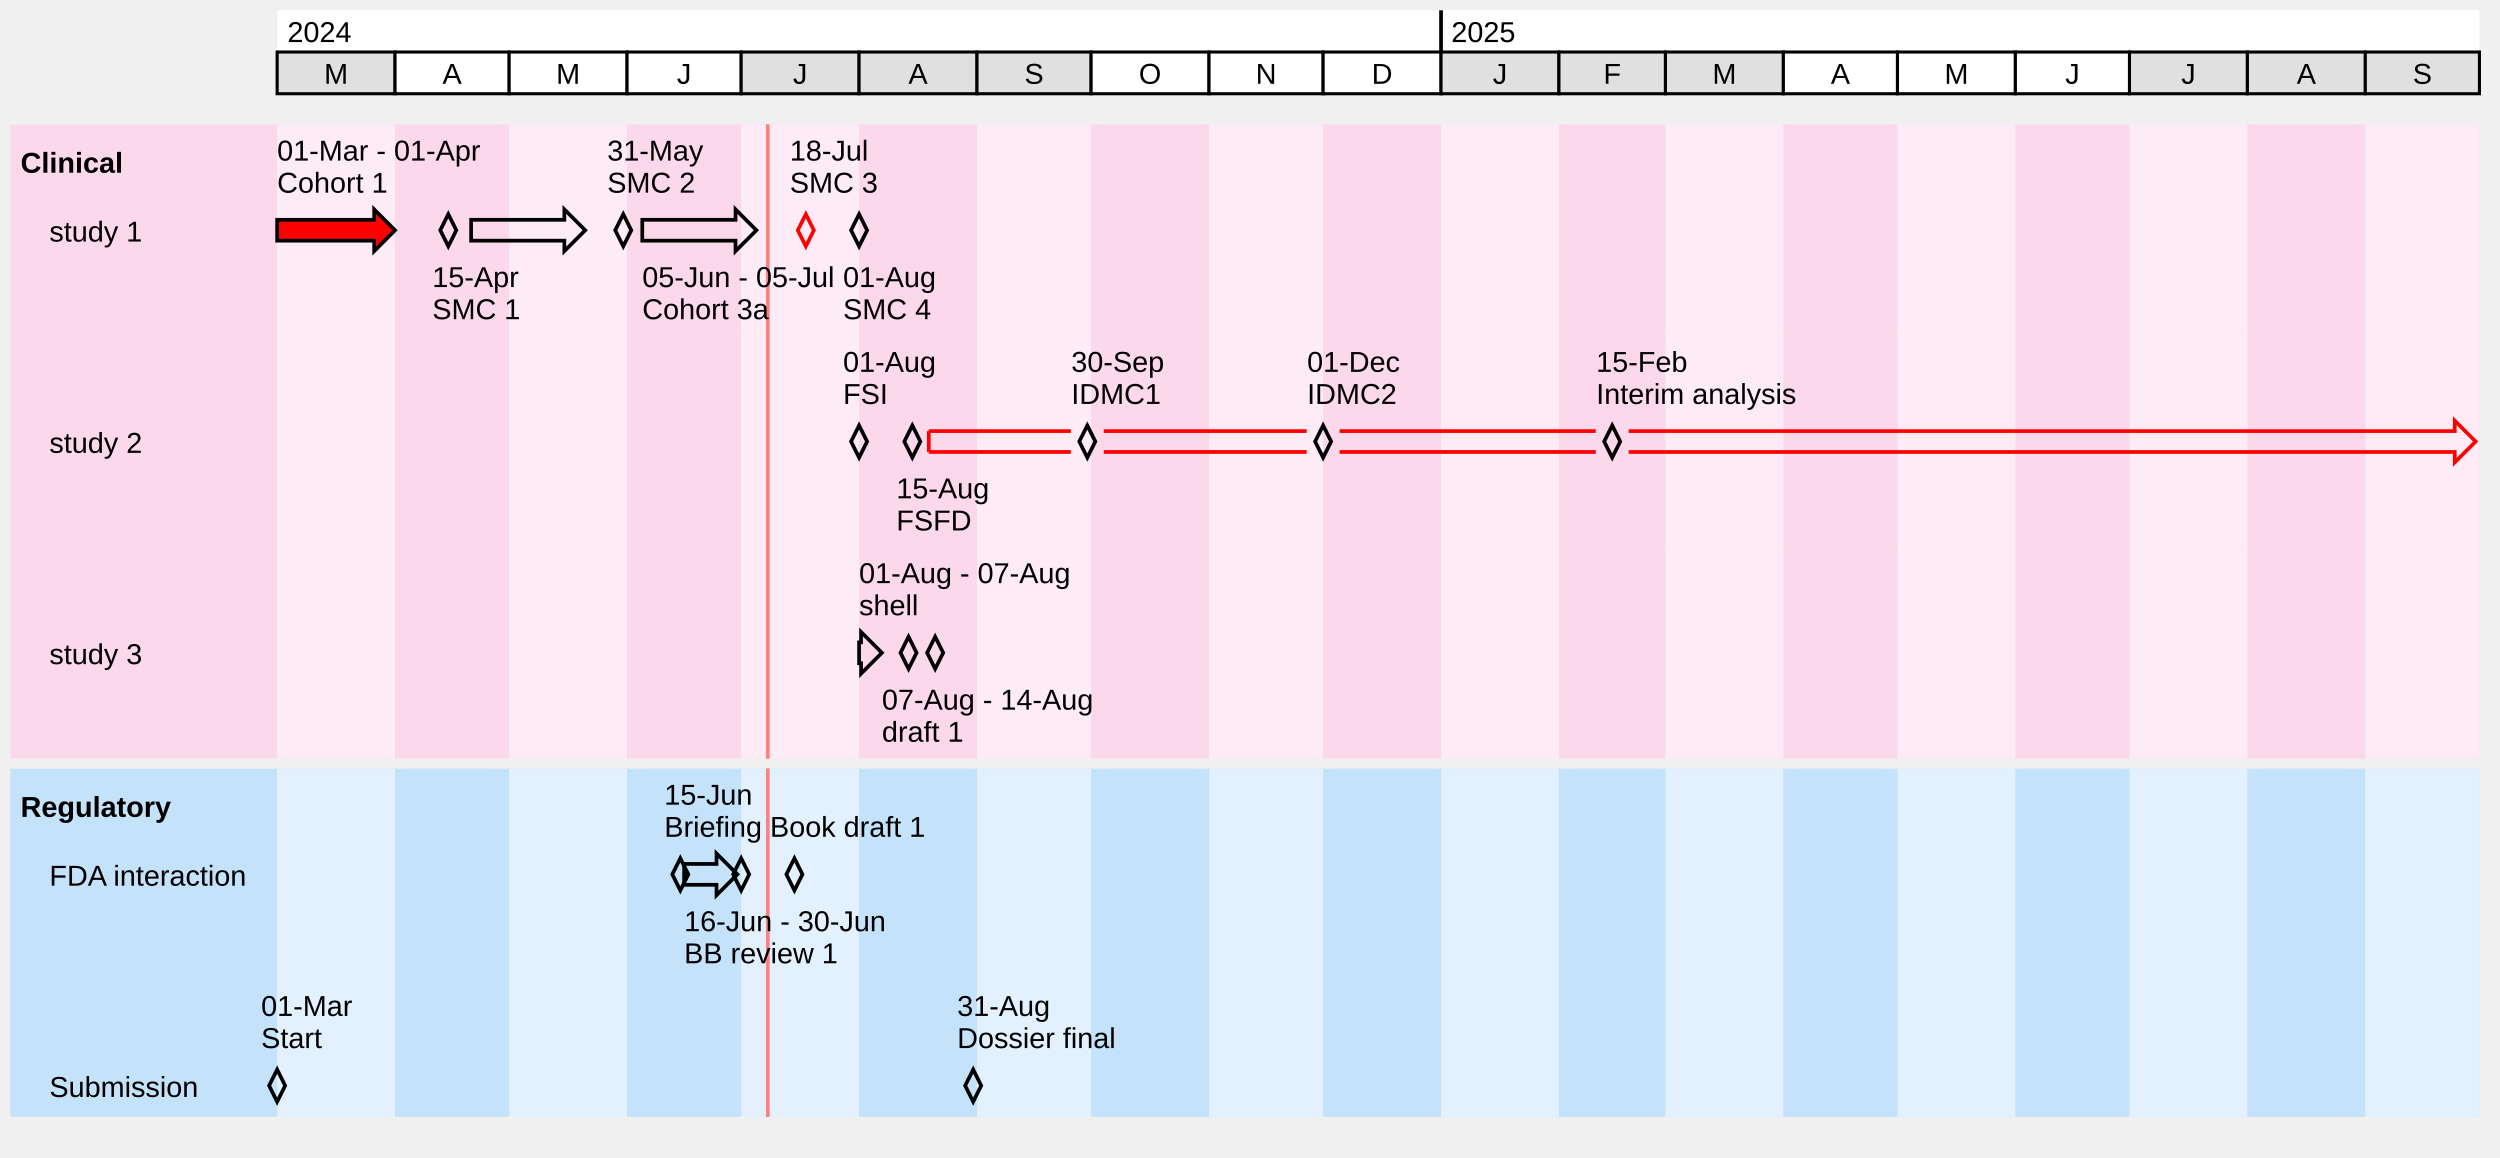
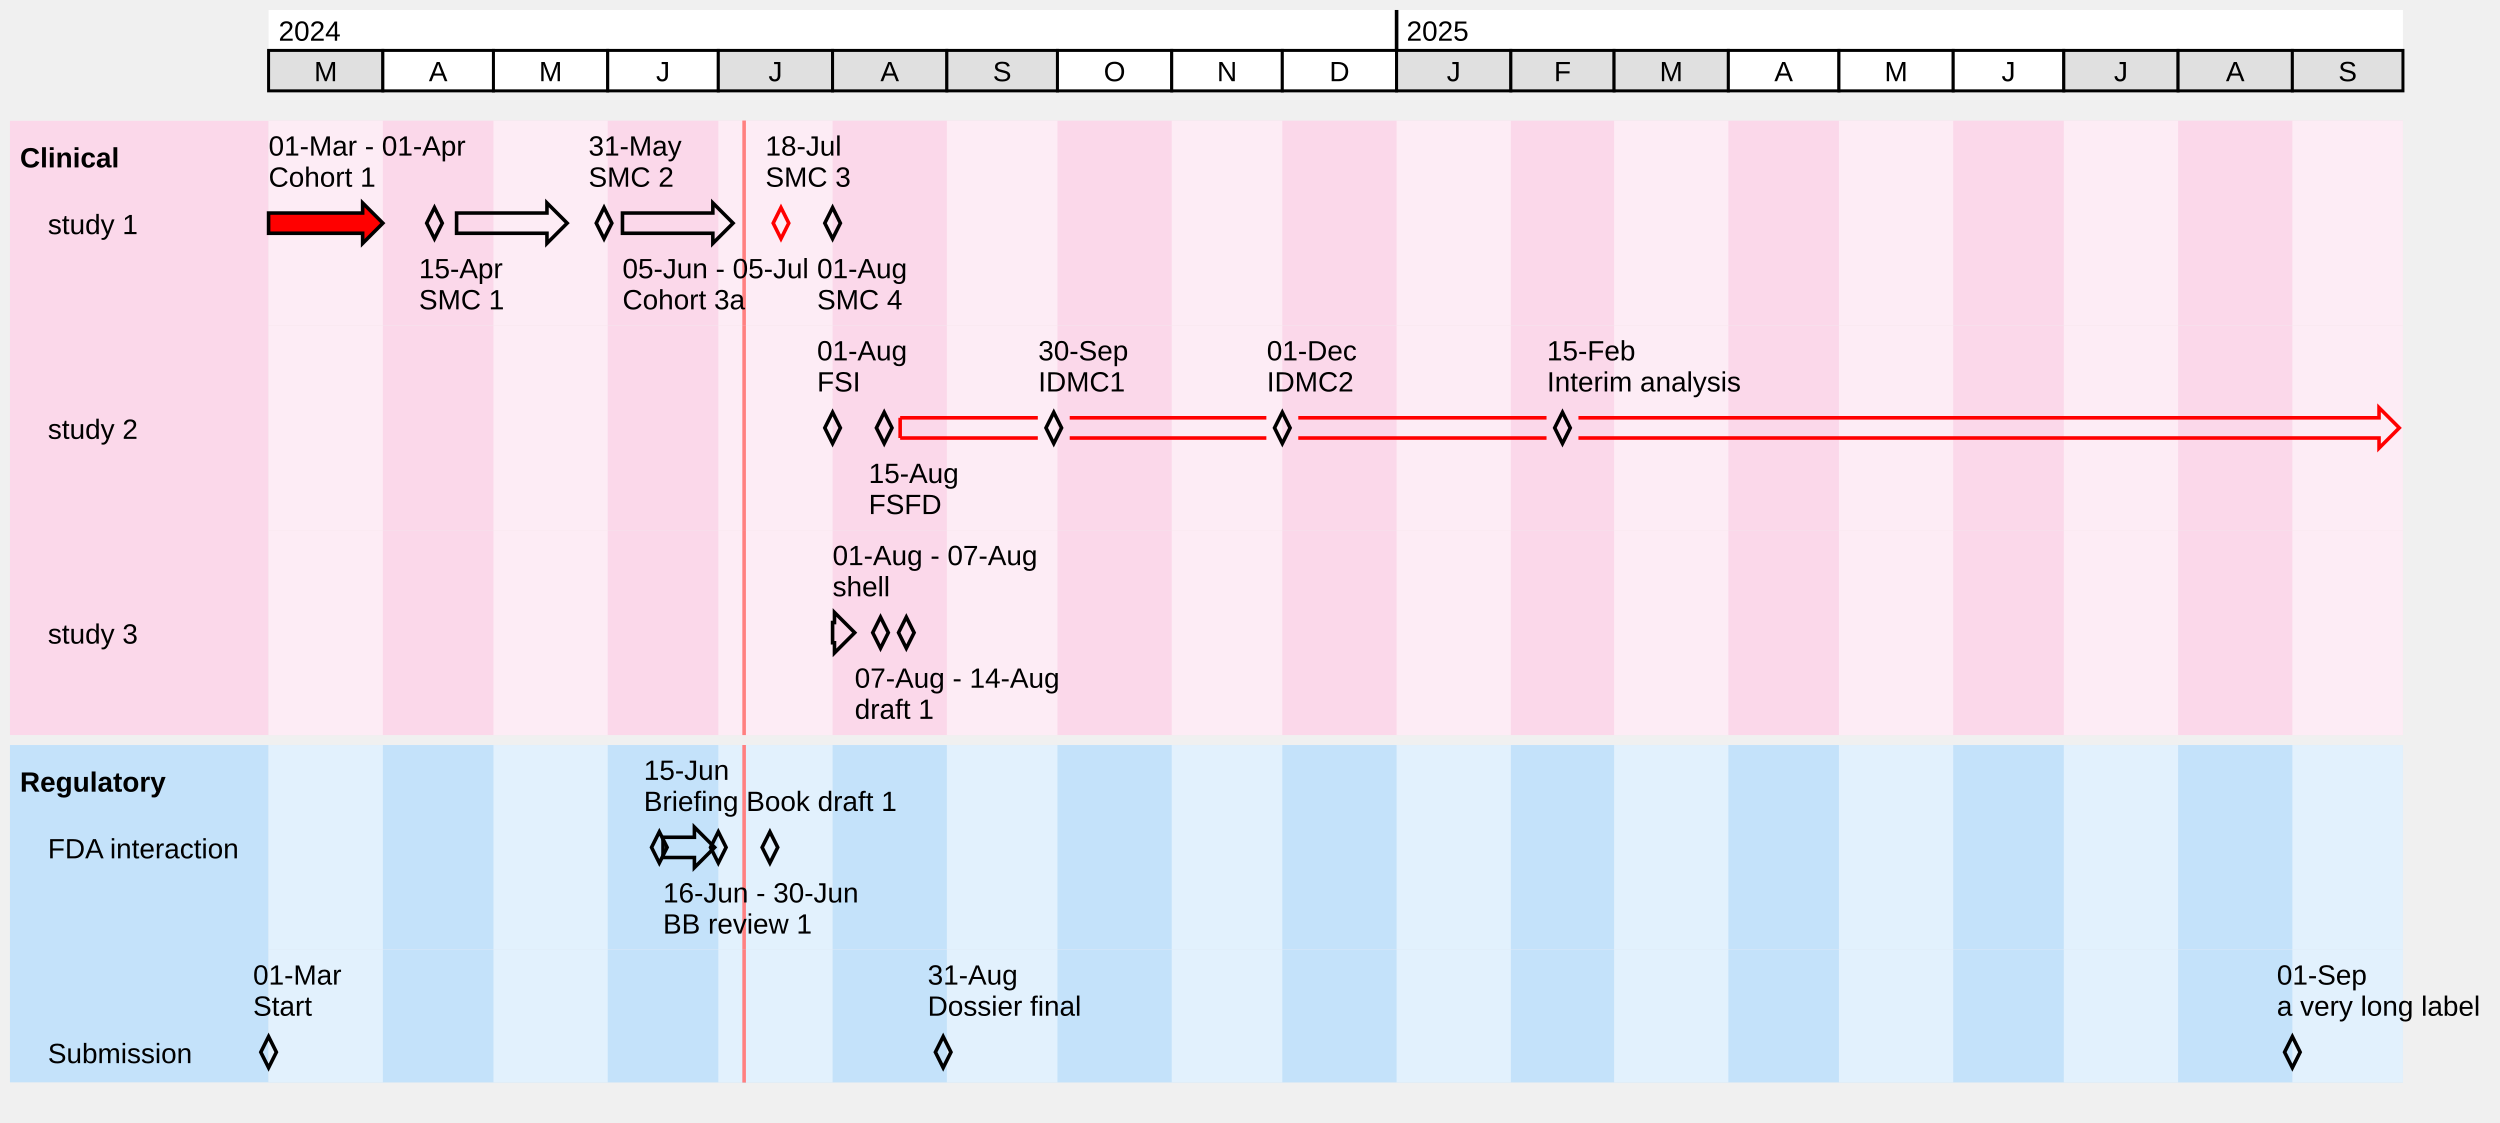
- <svg xmlns="http://www.w3.org/2000/svg" width="1215" height="562.76" viewbox="0 0 1200 0.452">
+ <svg xmlns="http://www.w3.org/2000/svg" width="1253.668" height="562.76" viewbox="0 0 1200 0.452">
  <style>text {font-family: Arial; font-size: 14.0px ;}</style>
  <rect x="5" y="5" width="1200" height="40.56" style="stroke:black;  stroke-width:0; fill:transparent; fill-opacity:1" />
  <text x="10" y="28.4" font-weight="bold" />
  <rect x="134.688" y="5" width="1070.312" height="20.28" style="stroke:black;  stroke-width:0; fill:#f0f0f0; fill-opacity:1" />
  <rect x="134.688" y="5" width="1070.312" height="20.28" style="stroke:transparent;  stroke-width:1; fill:white; fill-opacity:1" />
  <text x="705.345" y="20.44" font-weight="normal">2025</text>
  <line x1="700.345" y1="5" x2="700.345" y2="25.28" style="stroke:black; stroke-width:1.8; " />
  <text x="139.688" y="20.44" font-weight="normal">2024</text>
  <text x="24.0" y="30.64" font-weight="normal" />
  <rect x="134.688" y="25.28" width="1070.312" height="20.28" style="stroke:black;  stroke-width:0; fill:#f0f0f0; fill-opacity:1" />
  <rect x="134.688" y="25.28" width="1070.312" height="20.28" style="stroke:black;  stroke-width:0; fill:white; fill-opacity:1" />
  <rect x="134.688" y="25.28" width="57.305" height="20.28" style="stroke:black;  stroke-width:1.5; fill:#e0e0e0; fill-opacity:1" />
  <text x="157.512" y="40.72" font-weight="normal">M</text>
  <rect x="191.993" y="25.28" width="55.457" height="20.28" style="stroke:black;  stroke-width:1.5; fill:white; fill-opacity:1" />
  <text x="215.049" y="40.72" font-weight="normal">A</text>
  <rect x="247.449" y="25.28" width="57.305" height="20.28" style="stroke:black;  stroke-width:1.5; fill:white; fill-opacity:1" />
  <text x="270.274" y="40.72" font-weight="normal">M</text>
  <rect x="304.754" y="25.28" width="55.457" height="20.28" style="stroke:black;  stroke-width:1.5; fill:white; fill-opacity:1" />
  <text x="328.983" y="40.72" font-weight="normal">J</text>
  <rect x="360.211" y="25.28" width="57.305" height="20.28" style="stroke:black;  stroke-width:1.5; fill:#e0e0e0; fill-opacity:1" />
  <text x="385.364" y="40.72" font-weight="normal">J</text>
  <rect x="417.516" y="25.28" width="57.305" height="20.28" style="stroke:black;  stroke-width:1.5; fill:#e0e0e0; fill-opacity:1" />
  <text x="441.497" y="40.72" font-weight="normal">A</text>
  <rect x="474.821" y="25.28" width="55.457" height="20.28" style="stroke:black;  stroke-width:1.5; fill:#e0e0e0; fill-opacity:1" />
  <text x="497.878" y="40.72" font-weight="normal">S</text>
  <rect x="530.278" y="25.28" width="57.305" height="20.28" style="stroke:black;  stroke-width:1.5; fill:white; fill-opacity:1" />
  <text x="553.485" y="40.72" font-weight="normal">O</text>
  <rect x="587.583" y="25.28" width="55.457" height="20.28" style="stroke:black;  stroke-width:1.5; fill:white; fill-opacity:1" />
  <text x="610.257" y="40.72" font-weight="normal">N</text>
  <rect x="643.04" y="25.28" width="57.305" height="20.28" style="stroke:black;  stroke-width:1.5; fill:white; fill-opacity:1" />
  <text x="666.638" y="40.72" font-weight="normal">D</text>
  <rect x="700.345" y="25.28" width="57.305" height="20.28" style="stroke:black;  stroke-width:1.5; fill:#e0e0e0; fill-opacity:1" />
  <text x="725.497" y="40.72" font-weight="normal">J</text>
  <rect x="757.65" y="25.28" width="51.759" height="20.28" style="stroke:black;  stroke-width:1.5; fill:#e0e0e0; fill-opacity:1" />
  <text x="779.256" y="40.72" font-weight="normal">F</text>
  <rect x="809.41" y="25.28" width="57.305" height="20.28" style="stroke:black;  stroke-width:1.5; fill:#e0e0e0; fill-opacity:1" />
  <text x="832.234" y="40.72" font-weight="normal">M</text>
  <rect x="866.715" y="25.28" width="55.457" height="20.28" style="stroke:black;  stroke-width:1.5; fill:white; fill-opacity:1" />
  <text x="889.771" y="40.72" font-weight="normal">A</text>
  <rect x="922.171" y="25.28" width="57.305" height="20.28" style="stroke:black;  stroke-width:1.5; fill:white; fill-opacity:1" />
  <text x="944.996" y="40.72" font-weight="normal">M</text>
  <rect x="979.476" y="25.28" width="55.457" height="20.28" style="stroke:black;  stroke-width:1.5; fill:white; fill-opacity:1" />
  <text x="1003.705" y="40.72" font-weight="normal">J</text>
  <rect x="1034.933" y="25.28" width="57.305" height="20.28" style="stroke:black;  stroke-width:1.5; fill:#e0e0e0; fill-opacity:1" />
  <text x="1060.086" y="40.72" font-weight="normal">J</text>
  <rect x="1092.238" y="25.28" width="57.305" height="20.28" style="stroke:black;  stroke-width:1.5; fill:#e0e0e0; fill-opacity:1" />
  <text x="1116.219" y="40.72" font-weight="normal">A</text>
  <rect x="1149.543" y="25.28" width="55.457" height="20.28" style="stroke:black;  stroke-width:1.5; fill:#e0e0e0; fill-opacity:1" />
  <text x="1172.6" y="40.72" font-weight="normal">S</text>
  <text x="24.0" y="50.92" font-weight="normal" />
  <rect x="5" y="60.56" width="1200" height="308.04" style="stroke:black;  stroke-width:0; fill:#fbd8ea; fill-opacity:1" />
  <text x="10" y="83.96" font-weight="bold">Clinical</text>
  <rect x="134.688" y="60.56" width="1070.312" height="102.68" style="stroke:black;  stroke-width:0; fill:#f0f0f0; fill-opacity:1" />
  <rect x="134.688" y="60.56" width="1070.312" height="102.68" style="stroke:transparent;  stroke-width:1; fill:#fbd8ea; fill-opacity:1" />
  <line x1="373.151" y1="60.56" x2="373.151" y2="163.24" style="stroke:red; stroke-width:1.8; " />
  <rect x="134.688" y="60.56" width="57.305" height="102.68" style="stroke:black;  stroke-width:0; fill:white; fill-opacity:0.5" />
  <rect x="247.449" y="60.56" width="57.305" height="102.68" style="stroke:black;  stroke-width:0; fill:white; fill-opacity:0.5" />
  <rect x="360.211" y="60.56" width="57.305" height="102.68" style="stroke:black;  stroke-width:0; fill:white; fill-opacity:0.5" />
  <rect x="474.821" y="60.56" width="55.457" height="102.68" style="stroke:black;  stroke-width:0; fill:white; fill-opacity:0.5" />
  <rect x="587.583" y="60.56" width="55.457" height="102.68" style="stroke:black;  stroke-width:0; fill:white; fill-opacity:0.5" />
  <rect x="700.345" y="60.56" width="57.305" height="102.68" style="stroke:black;  stroke-width:0; fill:white; fill-opacity:0.5" />
  <rect x="809.41" y="60.56" width="57.305" height="102.68" style="stroke:black;  stroke-width:0; fill:white; fill-opacity:0.5" />
  <rect x="922.171" y="60.56" width="57.305" height="102.68" style="stroke:black;  stroke-width:0; fill:white; fill-opacity:0.5" />
  <rect x="1034.933" y="60.56" width="57.305" height="102.68" style="stroke:black;  stroke-width:0; fill:white; fill-opacity:0.5" />
  <rect x="1149.543" y="60.56" width="55.457" height="102.68" style="stroke:black;  stroke-width:0; fill:white; fill-opacity:0.5" />
  <path d="M134.688, 116.97 L134.688, 106.83 L181.853, 106.83 L181.853, 101.76 L191.993, 111.9 L181.853, 122.04 L181.853, 116.97 L134.688, 116.97 Z" style="stroke: black; fill: red; stroke-width:1.8; " />
  <path d="M213.969, 111.9 L217.872, 104.092 L221.776, 111.9 L217.872, 119.708 L213.969, 111.9 Z" style="stroke: black; fill: none; stroke-width:1.8; " />
  <path d="M228.964, 116.97 L228.964, 106.83 L274.28, 106.83 L274.28, 101.76 L284.42, 111.9 L274.28, 122.04 L274.28, 116.97 L228.964, 116.97 Z" style="stroke: black; fill: none; stroke-width:1.8; " />
  <path d="M299.002, 111.9 L302.906, 104.092 L306.81, 111.9 L302.906, 119.708 L299.002, 111.9 Z" style="stroke: black; fill: none; stroke-width:1.8; " />
  <path d="M312.149, 116.97 L312.149, 106.83 L357.465, 106.83 L357.465, 101.76 L367.605, 111.9 L357.465, 122.04 L357.465, 116.97 L312.149, 116.97 Z" style="stroke: black; fill: none; stroke-width:1.8; " />
  <path d="M387.733, 111.9 L391.636, 104.092 L395.54, 111.9 L391.636, 119.708 L387.733, 111.9 Z" style="stroke: red; fill: none; stroke-width:1.8; " />
  <path d="M413.612, 111.9 L417.516, 104.092 L421.42, 111.9 L417.516, 119.708 L413.612, 111.9 Z" style="stroke: black; fill: none; stroke-width:1.8; " />
  <text x="134.688" y="78.04" font-weight="normal">01-Mar - 01-Apr</text>
  <text x="134.688" y="93.64" font-weight="normal">Cohort 1</text>
  <text x="295.125" y="78.04" font-weight="normal">31-May</text>
  <text x="295.125" y="93.64" font-weight="normal">SMC 2</text>
  <text x="383.855" y="78.04" font-weight="normal">18-Jul</text>
  <text x="383.855" y="93.64" font-weight="normal">SMC 3</text>
  <text x="210.091" y="139.52" font-weight="normal">15-Apr</text>
  <text x="210.091" y="155.12" font-weight="normal">SMC 1</text>
  <text x="312.149" y="139.52" font-weight="normal">05-Jun - 05-Jul</text>
  <text x="312.149" y="155.12" font-weight="normal">Cohort 3a</text>
  <text x="409.735" y="139.52" font-weight="normal">01-Aug</text>
  <text x="409.735" y="155.12" font-weight="normal">SMC 4</text>
  <text x="24.0" y="117.4" font-weight="normal">study 1</text>
  <rect x="134.688" y="163.24" width="1070.312" height="102.68" style="stroke:black;  stroke-width:0; fill:#f0f0f0; fill-opacity:1" />
  <rect x="134.688" y="163.24" width="1070.312" height="102.68" style="stroke:transparent;  stroke-width:1; fill:#fbd8ea; fill-opacity:1" />
  <line x1="373.151" y1="163.24" x2="373.151" y2="265.92" style="stroke:red; stroke-width:1.8; " />
  <rect x="134.688" y="163.24" width="57.305" height="102.68" style="stroke:black;  stroke-width:0; fill:white; fill-opacity:0.5" />
  <rect x="247.449" y="163.24" width="57.305" height="102.68" style="stroke:black;  stroke-width:0; fill:white; fill-opacity:0.5" />
  <rect x="360.211" y="163.24" width="57.305" height="102.68" style="stroke:black;  stroke-width:0; fill:white; fill-opacity:0.5" />
  <rect x="474.821" y="163.24" width="55.457" height="102.68" style="stroke:black;  stroke-width:0; fill:white; fill-opacity:0.5" />
  <rect x="587.583" y="163.24" width="55.457" height="102.68" style="stroke:black;  stroke-width:0; fill:white; fill-opacity:0.5" />
  <rect x="700.345" y="163.24" width="57.305" height="102.68" style="stroke:black;  stroke-width:0; fill:white; fill-opacity:0.5" />
  <rect x="809.41" y="163.24" width="57.305" height="102.68" style="stroke:black;  stroke-width:0; fill:white; fill-opacity:0.5" />
  <rect x="922.171" y="163.24" width="57.305" height="102.68" style="stroke:black;  stroke-width:0; fill:white; fill-opacity:0.5" />
  <rect x="1034.933" y="163.24" width="57.305" height="102.68" style="stroke:black;  stroke-width:0; fill:white; fill-opacity:0.5" />
  <rect x="1149.543" y="163.24" width="55.457" height="102.68" style="stroke:black;  stroke-width:0; fill:white; fill-opacity:0.5" />
  <path d="M413.612, 214.58 L417.516, 206.772 L421.42, 214.58 L417.516, 222.388 L413.612, 214.58 Z" style="stroke: black; fill: none; stroke-width:1.8; " />
  <path d="M439.492, 214.58 L443.396, 206.772 L447.3, 214.58 L443.396, 222.388 L439.492, 214.58 Z" style="stroke: black; fill: none; stroke-width:1.8; " />
  <line x1="451.396" y1="209.51" x2="520.429" y2="209.51" style="stroke:red; stroke-width:1.8; " />
  <line x1="451.396" y1="219.65" x2="520.429" y2="219.65" style="stroke:red; stroke-width:1.8; " />
  <line x1="451.396" y1="209.51" x2="451.396" y2="219.65" style="stroke:red; stroke-width:1.8; " />
  <line x1="536.429" y1="209.51" x2="635.04" y2="209.51" style="stroke:red; stroke-width:1.8; " />
  <line x1="536.429" y1="219.65" x2="635.04" y2="219.65" style="stroke:red; stroke-width:1.8; " />
  <line x1="651.04" y1="209.51" x2="775.53" y2="209.51" style="stroke:red; stroke-width:1.8; " />
  <line x1="651.04" y1="219.65" x2="775.53" y2="219.65" style="stroke:red; stroke-width:1.8; " />
  <path d="M791.53, 209.51 L1193.011, 209.51 L1193.011, 204.44 L1203.151, 214.58 L1193.011, 224.72 L1193.011, 219.65 L791.53, 219.65 " style="stroke: red; fill: none; stroke-width:1.8; " />
  <path d="M524.526, 214.58 L528.429, 206.772 L532.333, 214.58 L528.429, 222.388 L524.526, 214.58 Z" style="stroke: black; fill: none; stroke-width:1.8; " />
  <path d="M639.136, 214.58 L643.04, 206.772 L646.944, 214.58 L643.04, 222.388 L639.136, 214.58 Z" style="stroke: black; fill: none; stroke-width:1.8; " />
  <path d="M779.626, 214.58 L783.53, 206.772 L787.434, 214.58 L783.53, 222.388 L779.626, 214.58 Z" style="stroke: black; fill: none; stroke-width:1.8; " />
  <text x="409.735" y="180.72" font-weight="normal">01-Aug</text>
  <text x="409.735" y="196.32" font-weight="normal">FSI</text>
  <text x="520.648" y="180.72" font-weight="normal">30-Sep</text>
  <text x="520.648" y="196.32" font-weight="normal">IDMC1</text>
  <text x="635.258" y="180.72" font-weight="normal">01-Dec</text>
  <text x="635.258" y="196.32" font-weight="normal">IDMC2</text>
  <text x="775.749" y="180.72" font-weight="normal">15-Feb</text>
  <text x="775.749" y="196.32" font-weight="normal">Interim analysis</text>
  <text x="435.615" y="242.2" font-weight="normal">15-Aug</text>
  <text x="435.615" y="257.8" font-weight="normal">FSFD</text>
  <text x="24.0" y="220.08" font-weight="normal">study 2</text>
  <rect x="134.688" y="265.92" width="1070.312" height="102.68" style="stroke:black;  stroke-width:0; fill:#f0f0f0; fill-opacity:1" />
  <rect x="134.688" y="265.92" width="1070.312" height="102.68" style="stroke:transparent;  stroke-width:1; fill:#fbd8ea; fill-opacity:1" />
  <line x1="373.151" y1="265.92" x2="373.151" y2="368.6" style="stroke:red; stroke-width:1.8; " />
  <rect x="134.688" y="265.92" width="57.305" height="102.68" style="stroke:black;  stroke-width:0; fill:white; fill-opacity:0.5" />
  <rect x="247.449" y="265.92" width="57.305" height="102.68" style="stroke:black;  stroke-width:0; fill:white; fill-opacity:0.5" />
  <rect x="360.211" y="265.92" width="57.305" height="102.68" style="stroke:black;  stroke-width:0; fill:white; fill-opacity:0.5" />
  <rect x="474.821" y="265.92" width="55.457" height="102.68" style="stroke:black;  stroke-width:0; fill:white; fill-opacity:0.5" />
  <rect x="587.583" y="265.92" width="55.457" height="102.68" style="stroke:black;  stroke-width:0; fill:white; fill-opacity:0.5" />
  <rect x="700.345" y="265.92" width="57.305" height="102.68" style="stroke:black;  stroke-width:0; fill:white; fill-opacity:0.5" />
  <rect x="809.41" y="265.92" width="57.305" height="102.68" style="stroke:black;  stroke-width:0; fill:white; fill-opacity:0.5" />
  <rect x="922.171" y="265.92" width="57.305" height="102.68" style="stroke:black;  stroke-width:0; fill:white; fill-opacity:0.5" />
  <rect x="1034.933" y="265.92" width="57.305" height="102.68" style="stroke:black;  stroke-width:0; fill:white; fill-opacity:0.5" />
  <rect x="1149.543" y="265.92" width="55.457" height="102.68" style="stroke:black;  stroke-width:0; fill:white; fill-opacity:0.5" />
  <path d="M417.516, 322.33 L417.516, 312.19 L418.468, 312.19 L418.468, 307.12 L428.608, 317.26 L418.468, 327.4 L418.468, 322.33 L417.516, 322.33 Z" style="stroke: black; fill: none; stroke-width:1.8; " />
  <path d="M437.643, 317.26 L441.547, 309.452 L445.451, 317.26 L441.547, 325.068 L437.643, 317.26 Z" style="stroke: black; fill: none; stroke-width:1.8; " />
  <path d="M450.583, 317.26 L454.487, 309.452 L458.391, 317.26 L454.487, 325.068 L450.583, 317.26 Z" style="stroke: black; fill: none; stroke-width:1.8; " />
  <text x="417.516" y="283.4" font-weight="normal">01-Aug - 07-Aug</text>
  <text x="417.516" y="299" font-weight="normal">shell</text>
  <text x="428.608" y="344.88" font-weight="normal">07-Aug - 14-Aug</text>
  <text x="428.608" y="360.48" font-weight="normal">draft 1</text>
  <text x="24.0" y="322.76" font-weight="normal">study 3</text>
  <rect x="5" y="373.6" width="1200" height="169.16" style="stroke:black;  stroke-width:0; fill:#c4e2fa; fill-opacity:1" />
  <text x="10" y="397.0" font-weight="bold">Regulatory</text>
  <rect x="134.688" y="373.6" width="1070.312" height="102.68" style="stroke:black;  stroke-width:0; fill:#f0f0f0; fill-opacity:1" />
  <rect x="134.688" y="373.6" width="1070.312" height="102.68" style="stroke:transparent;  stroke-width:1; fill:#c4e2fa; fill-opacity:1" />
  <line x1="373.151" y1="373.6" x2="373.151" y2="476.28" style="stroke:red; stroke-width:1.8; " />
  <rect x="134.688" y="373.6" width="57.305" height="102.68" style="stroke:black;  stroke-width:0; fill:white; fill-opacity:0.5" />
  <rect x="247.449" y="373.6" width="57.305" height="102.68" style="stroke:black;  stroke-width:0; fill:white; fill-opacity:0.5" />
  <rect x="360.211" y="373.6" width="57.305" height="102.68" style="stroke:black;  stroke-width:0; fill:white; fill-opacity:0.5" />
  <rect x="474.821" y="373.6" width="55.457" height="102.68" style="stroke:black;  stroke-width:0; fill:white; fill-opacity:0.5" />
  <rect x="587.583" y="373.6" width="55.457" height="102.68" style="stroke:black;  stroke-width:0; fill:white; fill-opacity:0.5" />
  <rect x="700.345" y="373.6" width="57.305" height="102.68" style="stroke:black;  stroke-width:0; fill:white; fill-opacity:0.5" />
  <rect x="809.41" y="373.6" width="57.305" height="102.68" style="stroke:black;  stroke-width:0; fill:white; fill-opacity:0.5" />
  <rect x="922.171" y="373.6" width="57.305" height="102.68" style="stroke:black;  stroke-width:0; fill:white; fill-opacity:0.5" />
  <rect x="1034.933" y="373.6" width="57.305" height="102.68" style="stroke:black;  stroke-width:0; fill:white; fill-opacity:0.5" />
  <rect x="1149.543" y="373.6" width="55.457" height="102.68" style="stroke:black;  stroke-width:0; fill:white; fill-opacity:0.5" />
  <path d="M326.73, 424.94 L330.634, 417.132 L334.538, 424.94 L330.634, 432.748 L326.73, 424.94 Z" style="stroke: black; fill: none; stroke-width:1.8; " />
  <path d="M332.483, 430.01 L332.483, 419.87 L348.222, 419.87 L348.222, 414.8 L358.362, 424.94 L348.222, 435.08 L348.222, 430.01 L332.483, 430.01 Z" style="stroke: black; fill: none; stroke-width:1.8; " />
  <path d="M356.307, 424.94 L360.211, 417.132 L364.115, 424.94 L360.211, 432.748 L356.307, 424.94 Z" style="stroke: black; fill: none; stroke-width:1.8; " />
  <path d="M382.187, 424.94 L386.091, 417.132 L389.995, 424.94 L386.091, 432.748 L382.187, 424.94 Z" style="stroke: black; fill: none; stroke-width:1.8; " />
  <text x="322.853" y="391.08" font-weight="normal">15-Jun</text>
  <text x="322.853" y="406.68" font-weight="normal">Briefing Book draft 1</text>
  <text x="332.483" y="452.56" font-weight="normal">16-Jun - 30-Jun</text>
  <text x="332.483" y="468.16" font-weight="normal">BB review 1</text>
  <text x="24.0" y="430.44" font-weight="normal">FDA interaction</text>
  <rect x="134.688" y="476.28" width="1070.312" height="66.48" style="stroke:black;  stroke-width:0; fill:#f0f0f0; fill-opacity:1" />
  <rect x="134.688" y="476.28" width="1070.312" height="66.48" style="stroke:transparent;  stroke-width:1; fill:#c4e2fa; fill-opacity:1" />
  <line x1="373.151" y1="476.28" x2="373.151" y2="542.76" style="stroke:red; stroke-width:1.8; " />
  <rect x="134.688" y="476.28" width="57.305" height="66.48" style="stroke:black;  stroke-width:0; fill:white; fill-opacity:0.5" />
  <rect x="247.449" y="476.28" width="57.305" height="66.48" style="stroke:black;  stroke-width:0; fill:white; fill-opacity:0.5" />
  <rect x="360.211" y="476.28" width="57.305" height="66.48" style="stroke:black;  stroke-width:0; fill:white; fill-opacity:0.5" />
  <rect x="474.821" y="476.28" width="55.457" height="66.48" style="stroke:black;  stroke-width:0; fill:white; fill-opacity:0.5" />
  <rect x="587.583" y="476.28" width="55.457" height="66.48" style="stroke:black;  stroke-width:0; fill:white; fill-opacity:0.5" />
  <rect x="700.345" y="476.28" width="57.305" height="66.48" style="stroke:black;  stroke-width:0; fill:white; fill-opacity:0.5" />
  <rect x="809.41" y="476.28" width="57.305" height="66.48" style="stroke:black;  stroke-width:0; fill:white; fill-opacity:0.5" />
  <rect x="922.171" y="476.28" width="57.305" height="66.48" style="stroke:black;  stroke-width:0; fill:white; fill-opacity:0.5" />
  <rect x="1034.933" y="476.28" width="57.305" height="66.48" style="stroke:black;  stroke-width:0; fill:white; fill-opacity:0.5" />
  <rect x="1149.543" y="476.28" width="55.457" height="66.48" style="stroke:black;  stroke-width:0; fill:white; fill-opacity:0.5" />
  <path d="M130.784, 527.62 L134.688, 519.812 L138.591, 527.62 L134.688, 535.428 L130.784, 527.62 Z" style="stroke: black; fill: none; stroke-width:1.8; " />
  <path d="M469.069, 527.62 L472.973, 519.812 L476.877, 527.62 L472.973, 535.428 L469.069, 527.62 Z" style="stroke: black; fill: none; stroke-width:1.8; " />
+   <path d="M1145.639, 527.62 L1149.543, 519.812 L1153.447, 527.62 L1149.543, 535.428 L1145.639, 527.62 Z" style="stroke: black; fill: none; stroke-width:1.8; " />
  <text x="126.906" y="493.76" font-weight="normal">01-Mar</text>
  <text x="126.906" y="509.36" font-weight="normal">Start</text>
  <text x="465.192" y="493.76" font-weight="normal">31-Aug</text>
  <text x="465.192" y="509.36" font-weight="normal">Dossier final</text>
+   <text x="1141.762" y="493.76" font-weight="normal">01-Sep</text>
+   <text x="1141.762" y="509.36" font-weight="normal">a very long label</text>
  <text x="24.0" y="533.12" font-weight="normal">Submission</text>
</svg>
